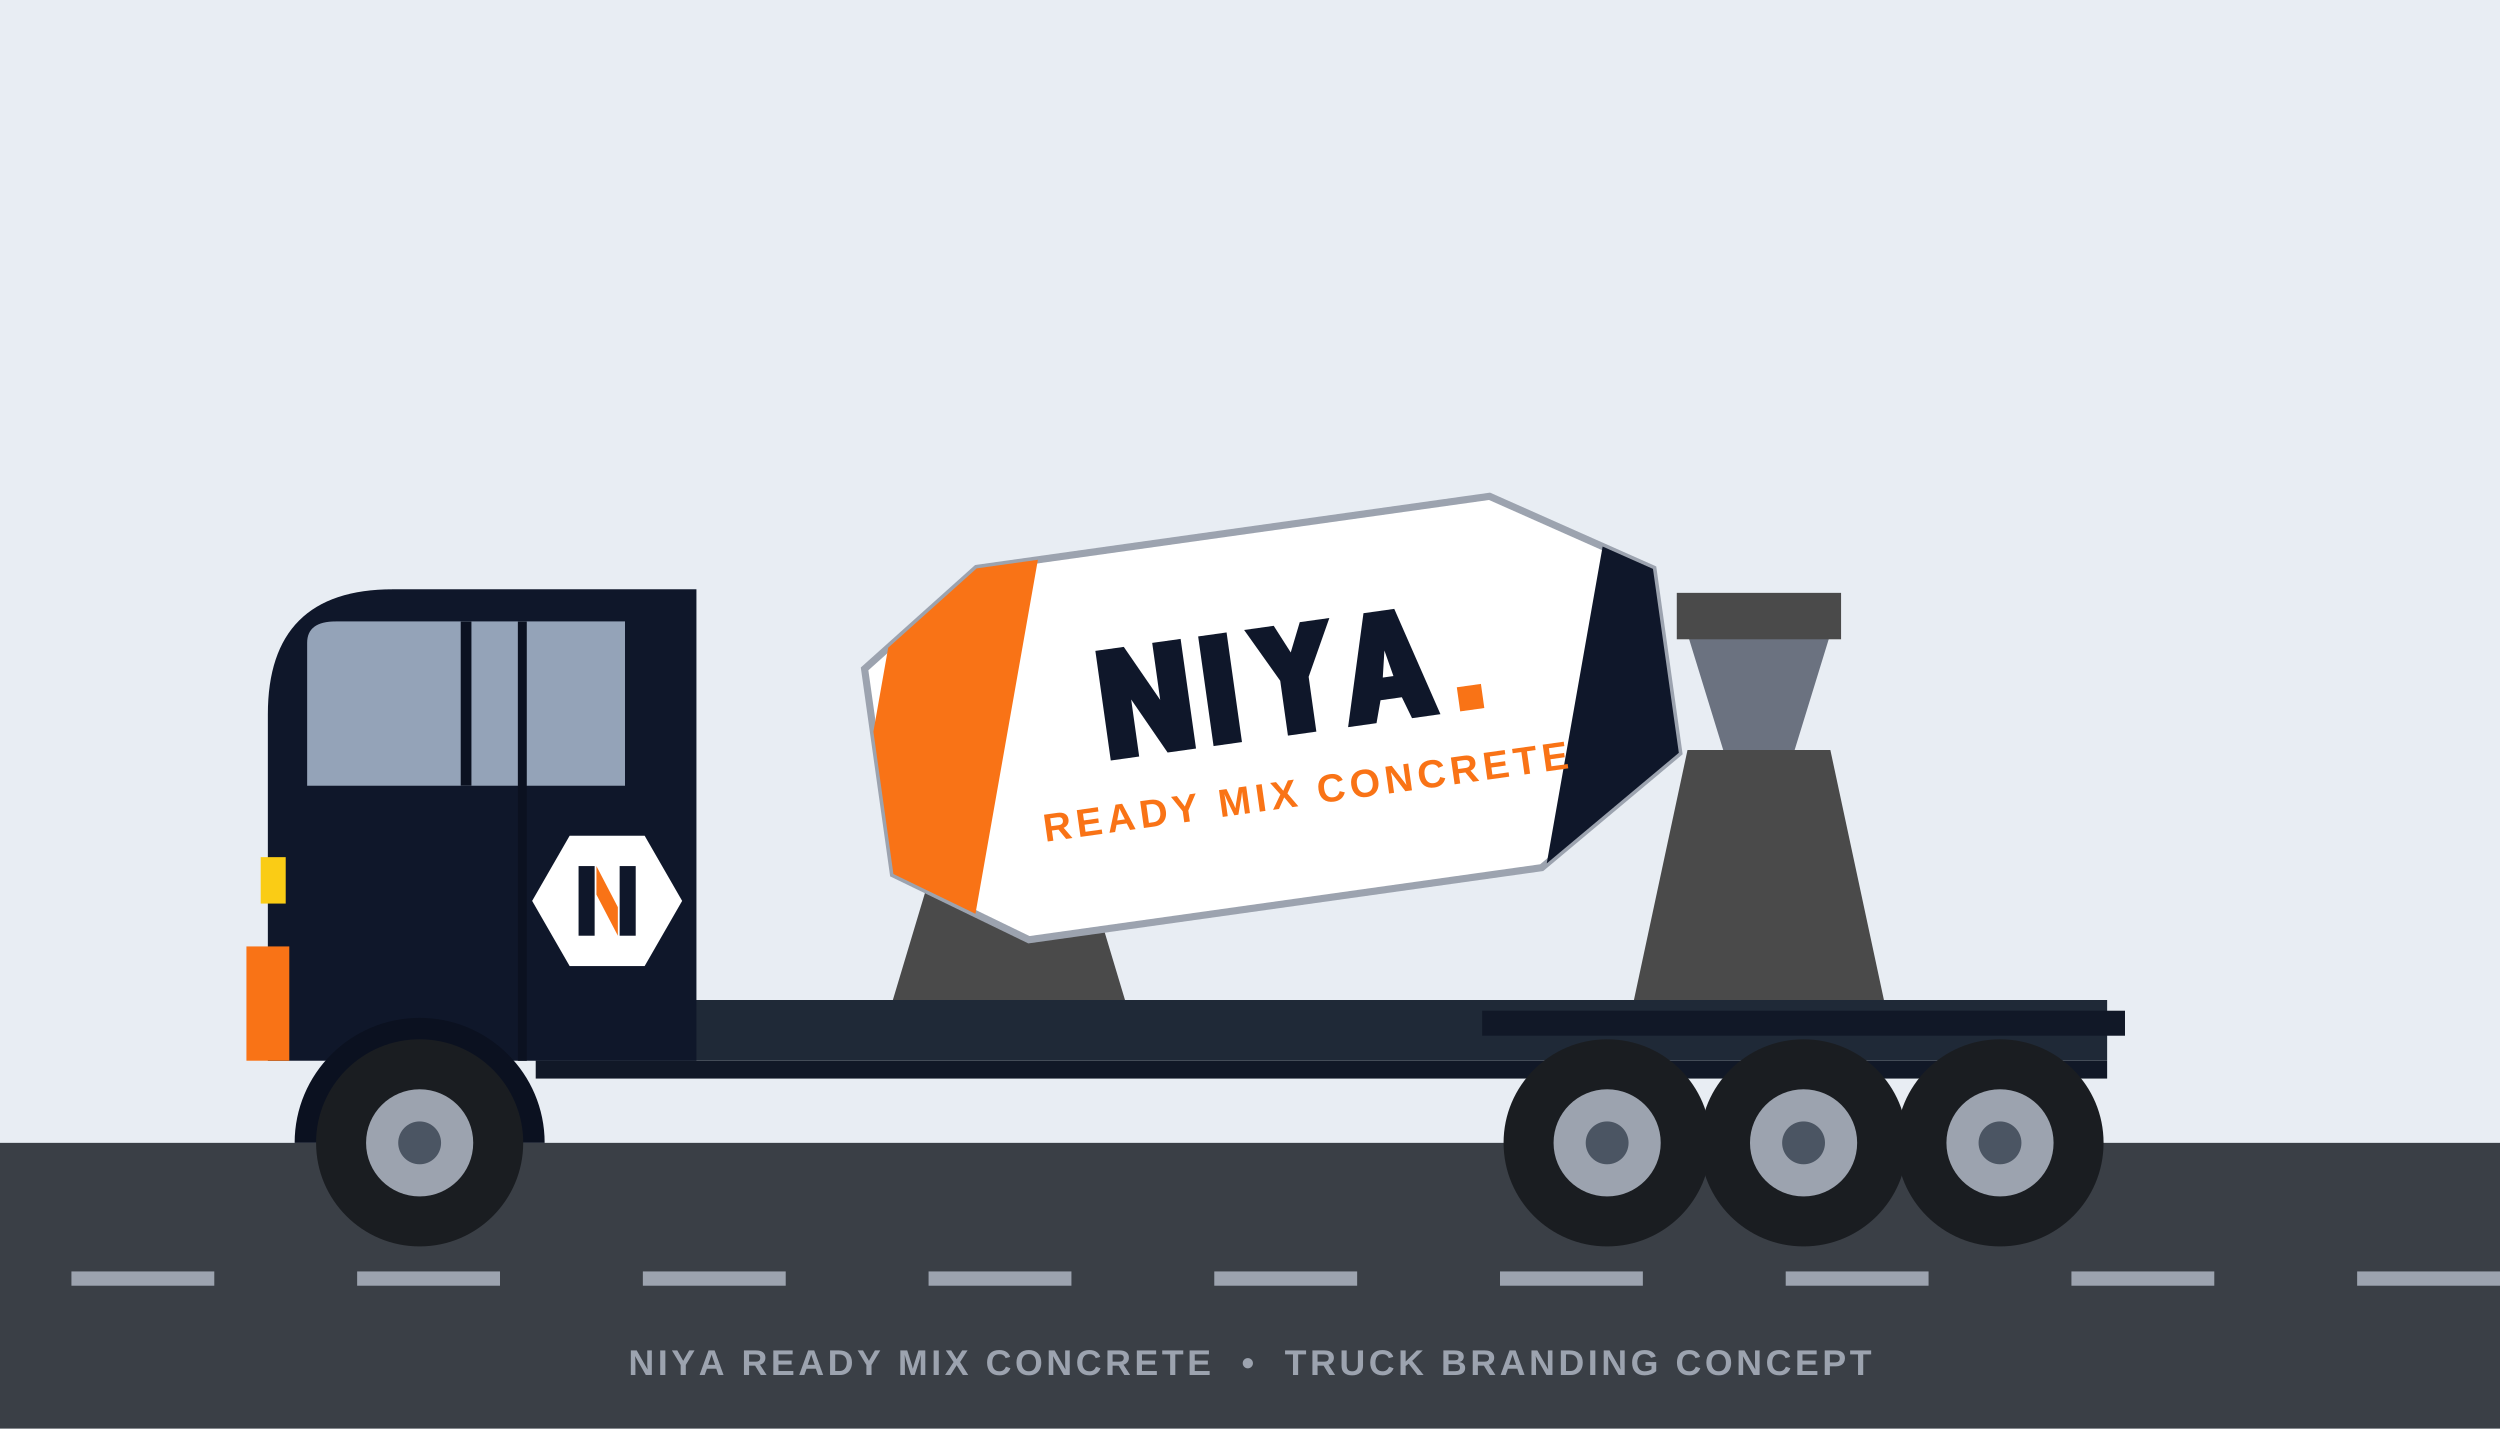
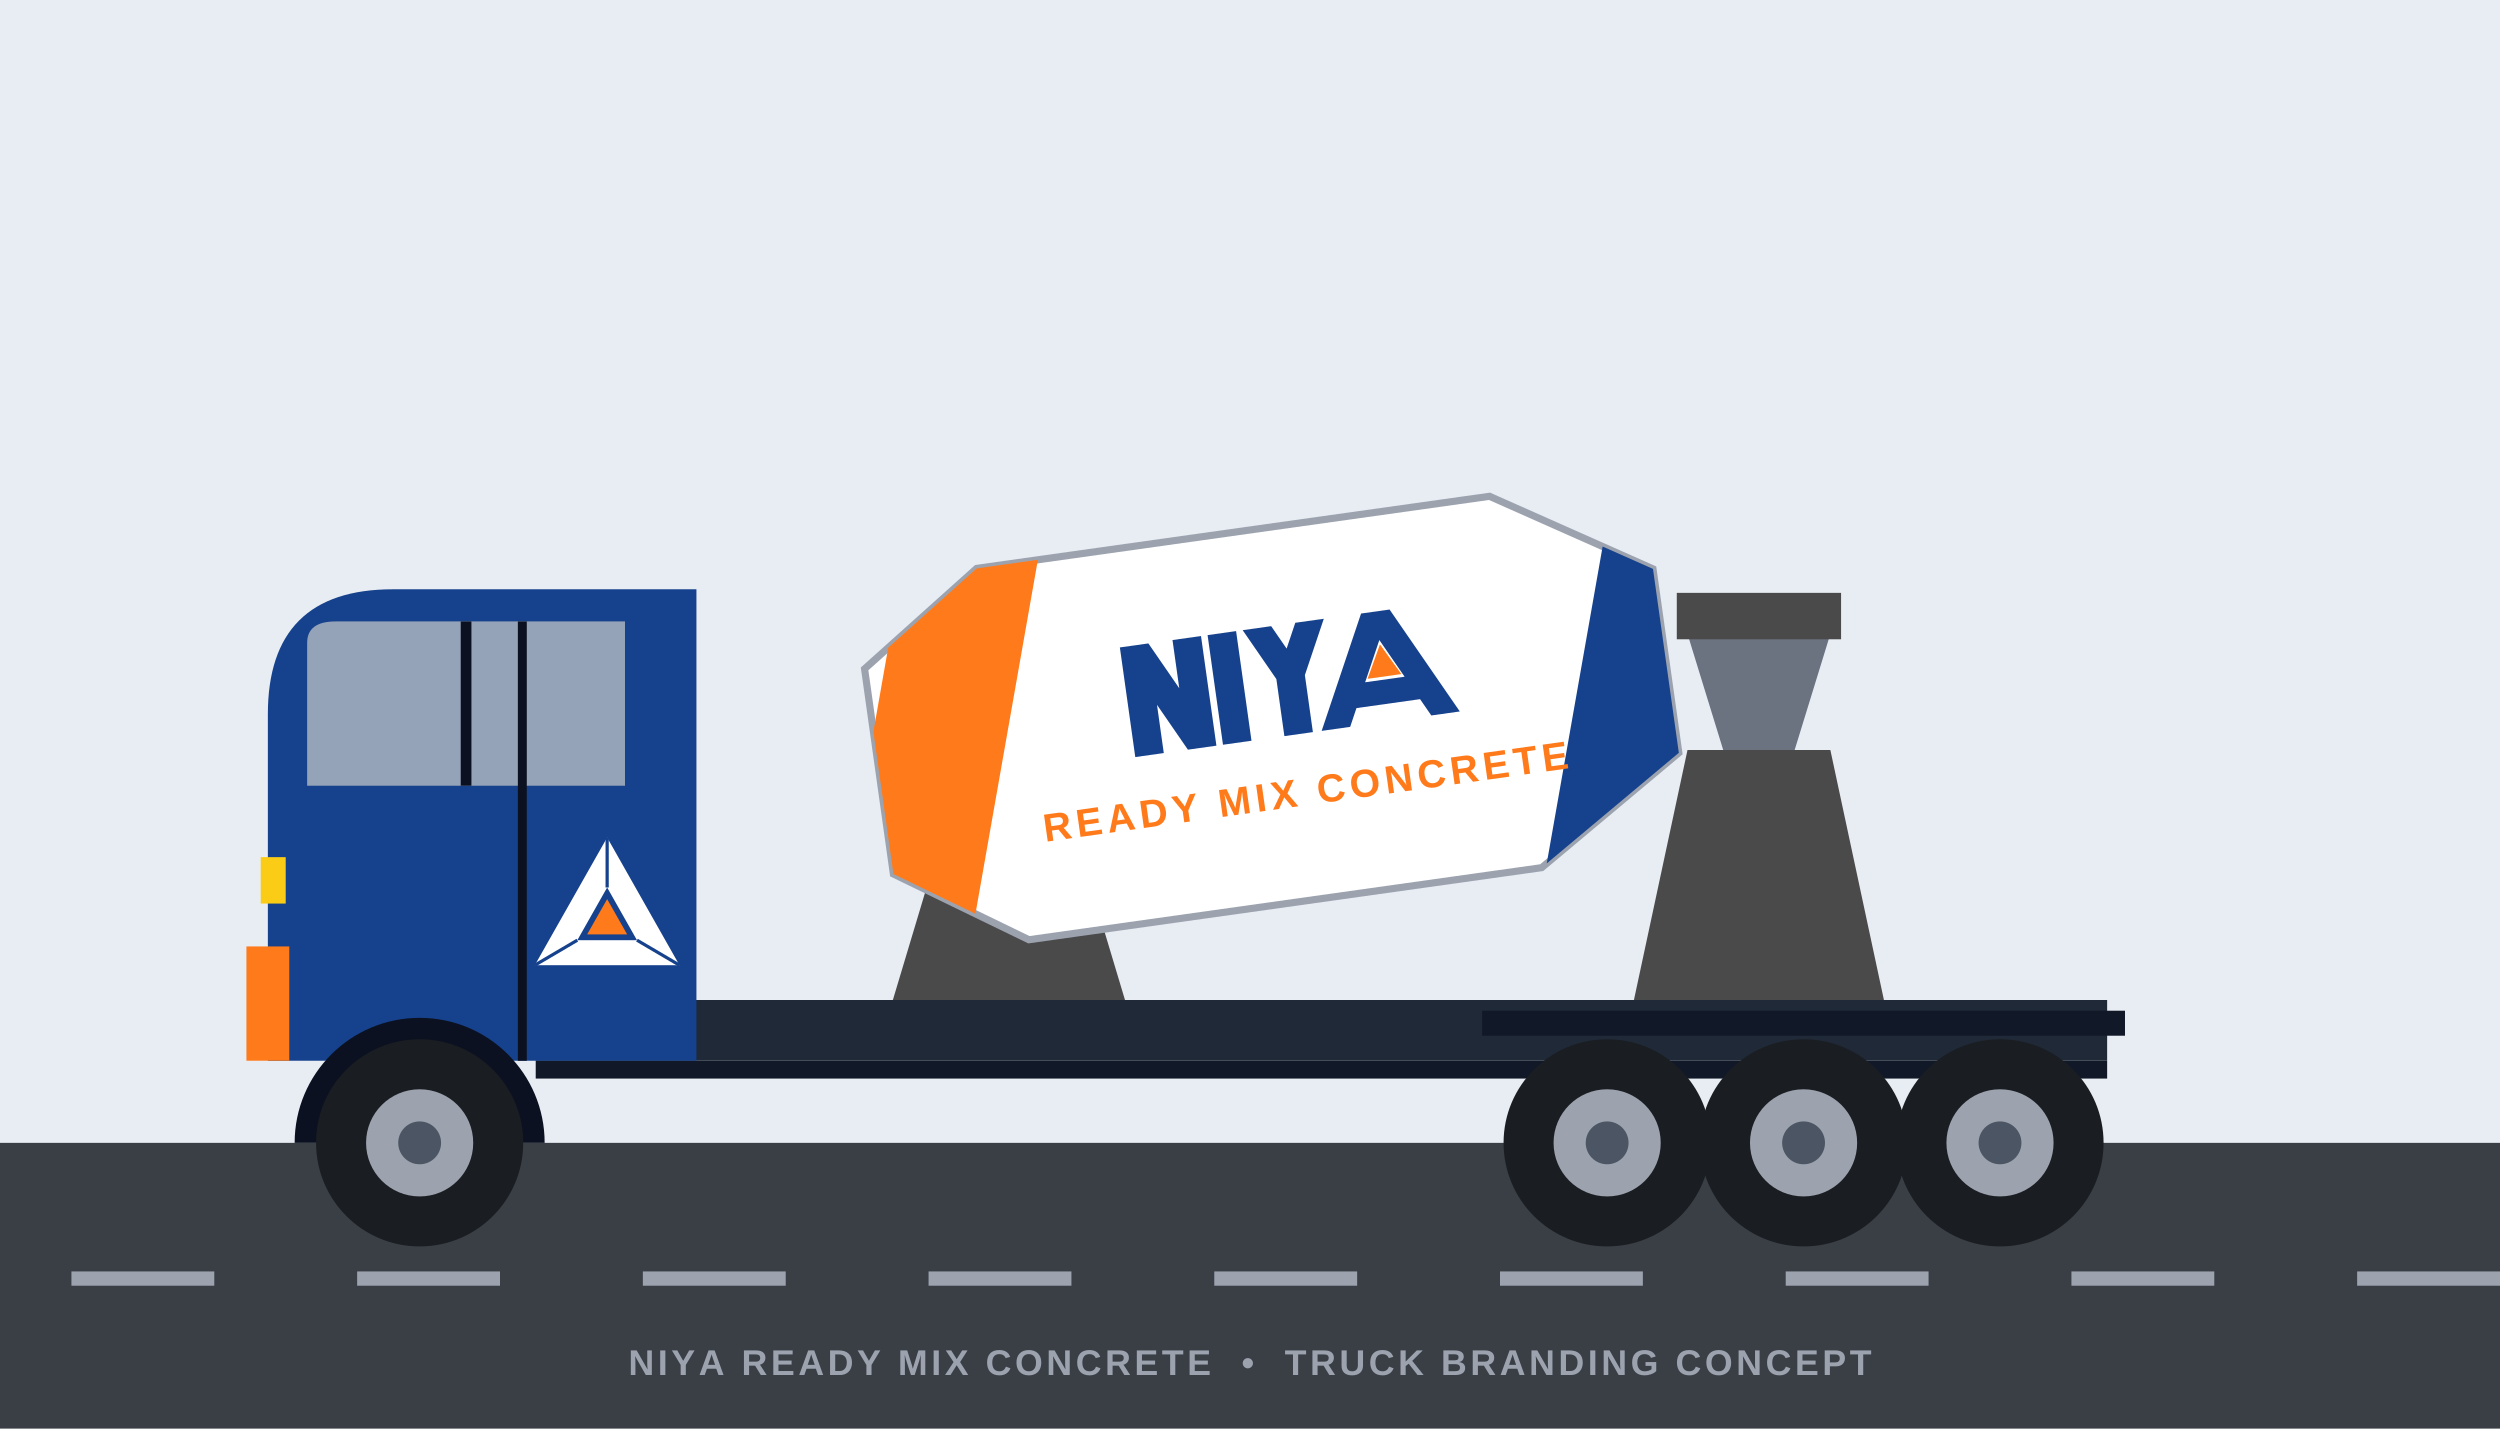
<svg xmlns="http://www.w3.org/2000/svg" viewBox="0 0 1400 800" width="1400" height="800">
  <rect width="1400" height="800" fill="#E8EDF3" />
  <rect y="640" width="1400" height="160" fill="#3A3F46" />
  <rect x="40" y="712" width="80" height="8" fill="#9CA3AF" />
  <rect x="200" y="712" width="80" height="8" fill="#9CA3AF" />
  <rect x="360" y="712" width="80" height="8" fill="#9CA3AF" />
  <rect x="520" y="712" width="80" height="8" fill="#9CA3AF" />
  <rect x="680" y="712" width="80" height="8" fill="#9CA3AF" />
  <rect x="840" y="712" width="80" height="8" fill="#9CA3AF" />
  <rect x="1000" y="712" width="80" height="8" fill="#9CA3AF" />
  <rect x="1160" y="712" width="80" height="8" fill="#9CA3AF" />
  <rect x="1320" y="712" width="80" height="8" fill="#9CA3AF" />
  <rect x="300" y="560" width="880" height="34" fill="#1F2937" />
  <rect x="300" y="594" width="880" height="10" fill="#111827" />
-   <path d="M150,594 L150,400 Q150,330 220,330 L390,330 L390,594 Z" fill="#0F172A" />
+   <path d="M150,594 L150,400 Q150,330 220,330 L390,330 L390,594 Z" fill="#16418C" />
  <path d="M172,440 L172,360 Q172,348 188,348 L350,348 L350,440 Z" fill="#94A3B8" />
  <rect x="258" y="348" width="6" height="92" fill="#0B1120" />
-   <rect x="138" y="530" width="24" height="64" fill="#F97316" />
+   <rect x="138" y="530" width="24" height="64" fill="#FF7A1A" />
  <rect x="146" y="480" width="14" height="26" fill="#FACC15" />
  <rect x="290" y="348" width="5" height="246" fill="#0B1120" />
  <g transform="translate(298.00 468.00) scale(0.5)">
-     <polygon points="0,73 42,0 126,0 168,73 126,146 42,146" fill="#FFFFFF" />
-     <rect x="52" y="34" width="18" height="78" fill="#0F172A" />
-     <rect x="98" y="34" width="18" height="78" fill="#0F172A" />
-     <polygon points="72,34 96,80 96,112 72,66" fill="#F97316" />
+     <polygon points="84.0,2.0 3.0,145.0 165.0,145.0" fill="#FFFFFF" />
+     <polygon points="84.0,58.0 50.6,117.0 117.4,117.0" fill="#16418C" />
+     <line x1="84.0" y1="2.0" x2="84.0" y2="58.0" stroke="#16418C" stroke-width="3.6" />
+     <line x1="3.0" y1="145.0" x2="50.6" y2="117.0" stroke="#16418C" stroke-width="3.6" />
+     <line x1="165.0" y1="145.0" x2="117.4" y2="117.0" stroke="#16418C" stroke-width="3.6" />
+     <polygon points="84.0,71.0 61.6,110.5 106.4,110.5" fill="#FF7A1A" />
  </g>
  <polygon points="915,560 1055,560 1025,420 945,420" fill="#4A4A4A" />
  <polygon points="945,355 1025,355 1005,420 965,420" fill="#6B7280" />
  <rect x="939" y="332" width="92" height="26" fill="#4A4A4A" />
  <polygon points="500,560 630,560 600,460 530,460" fill="#4A4A4A" />
  <g transform="rotate(-8 720 400)">
    <defs>
      <clipPath id="drum">
        <path d="M490,342 L560,295 L850,295 L935,348 L935,452 L850,505 L560,505 L490,458 Z" />
      </clipPath>
    </defs>
    <path d="M490,342 L560,295 L850,295 L935,348 L935,452 L850,505 L560,505 L490,458 Z" fill="#FFFFFF" stroke="#9CA3AF" stroke-width="4" />
    <g clip-path="url(#drum)">
-       <rect x="485" y="280" width="74" height="240" fill="#F97316" transform="rotate(18 530 400)" />
-       <rect x="888" y="280" width="64" height="240" fill="#0F172A" transform="rotate(18 915 400)" />
+       <rect x="485" y="280" width="74" height="240" fill="#FF7A1A" transform="rotate(18 530 400)" />
+       <rect x="888" y="280" width="64" height="240" fill="#16418C" transform="rotate(18 915 400)" />
    </g>
-     <g fill="#0F172A" fill-rule="evenodd">
-       <path transform="translate(619.38 350.00) scale(0.6696 0.62)" d="M0 100 L0 0 L24 0 L48 52 L48 0 L72 0 L72 100 L48 100 L24 48 L24 100 Z" />
-       <path transform="translate(677.51 350.00) scale(0.6696 0.62)" d="M0 0 L24 0 L24 100 L0 100 Z" />
-       <path transform="translate(703.50 350.00) scale(0.6696 0.62)" d="M0 0 L25 0 L36 26 L47 0 L72 0 L48 50 L48 100 L24 100 L24 50 Z" />
-       <path transform="translate(753.59 350.00) scale(0.6696 0.62)" d="M26 0 L52 0 L78 100 L54 100 L48 80 L30 80 L24 100 L0 100 Z M34.5 60 L43.5 60 L39 36 Z" />
+     <g fill="#16418C" fill-rule="evenodd">
+       <path transform="translate(633.24 350.00) scale(0.62)" d="M0 100 L0 0 L26 0 L48 44 L48 0 L74 0 L74 100 L48 100 L26 56 L26 100 Z" />
+       <path transform="translate(682.84 350.00) scale(0.62)" d="M0 0 L26 0 L26 100 L0 100 Z" />
+       <path transform="translate(702.68 350.00) scale(0.62)" d="M0 0 L26 0 L37 22 L48 0 L74 0 L50 48 L50 100 L24 100 L24 48 Z" />
+       <path transform="translate(738.64 350.00) scale(0.62)" d="M50 0 L76 0 L126 100 L100 100 L92 84 L34 84 L26 100 L0 100 Z M63 26 L81 62 L45 62 Z" />
+       <polygon points="63,30 78.4,59.2 47.6,59.2" fill="#FF7A1A" transform="translate(738.64 350.00) scale(0.62)" />
    </g>
-     <rect x="816.98" y="398.36" width="13.64" height="13.64" fill="#F97316" />
-     <g fill="#F97316">
+     <g fill="#FF7A1A">
      <path transform="translate(576.66 452.00) scale(0.010742 -0.010742)" d="M1105 0 778 535H432V0H137V1409H841Q1093 1409 1230.0 1300.5Q1367 1192 1367 989Q1367 841 1283.0 733.5Q1199 626 1056 592L1437 0ZM1070 977Q1070 1180 810 1180H432V764H818Q942 764 1006.0 820.0Q1070 876 1070 977Z" />
      <path transform="translate(595.19 452.00) scale(0.010742 -0.010742)" d="M137 0V1409H1245V1181H432V827H1184V599H432V228H1286V0Z" />
      <path transform="translate(612.50 452.00) scale(0.010742 -0.010742)" d="M1133 0 1008 360H471L346 0H51L565 1409H913L1425 0ZM739 1192 733 1170Q723 1134 709.0 1088.0Q695 1042 537 582H942L803 987L760 1123Z" />
      <path transform="translate(631.03 452.00) scale(0.010742 -0.010742)" d="M1393 715Q1393 497 1307.5 334.5Q1222 172 1065.5 86.0Q909 0 707 0H137V1409H647Q1003 1409 1198.0 1229.5Q1393 1050 1393 715ZM1096 715Q1096 942 978.0 1061.5Q860 1181 641 1181H432V228H682Q872 228 984.0 359.0Q1096 490 1096 715Z" />
      <path transform="translate(649.56 452.00) scale(0.010742 -0.010742)" d="M831 578V0H537V578L35 1409H344L682 813L1024 1409H1333Z" />
      <path transform="translate(675.62 452.00) scale(0.010742 -0.010742)" d="M1307 0V854Q1307 883 1307.5 912.0Q1308 941 1317 1161Q1246 892 1212 786L958 0H748L494 786L387 1161Q399 929 399 854V0H137V1409H532L784 621L806 545L854 356L917 582L1176 1409H1569V0Z" />
      <path transform="translate(696.59 452.00) scale(0.010742 -0.010742)" d="M137 0V1409H432V0Z" />
      <path transform="translate(705.34 452.00) scale(0.010742 -0.010742)" d="M1038 0 684 561 330 0H18L506 741L59 1409H371L684 911L997 1409H1307L879 741L1348 0Z" />
      <path transform="translate(731.41 452.00) scale(0.010742 -0.010742)" d="M795 212Q1062 212 1166 480L1423 383Q1340 179 1179.5 79.5Q1019 -20 795 -20Q455 -20 269.5 172.5Q84 365 84 711Q84 1058 263.0 1244.0Q442 1430 782 1430Q1030 1430 1186.0 1330.5Q1342 1231 1405 1038L1145 967Q1112 1073 1015.5 1135.5Q919 1198 788 1198Q588 1198 484.5 1074.0Q381 950 381 711Q381 468 487.5 340.0Q594 212 795 212Z" />
      <path transform="translate(749.94 452.00) scale(0.010742 -0.010742)" d="M1507 711Q1507 491 1420.0 324.0Q1333 157 1171.0 68.5Q1009 -20 793 -20Q461 -20 272.5 175.5Q84 371 84 711Q84 1050 272.0 1240.0Q460 1430 795 1430Q1130 1430 1318.5 1238.0Q1507 1046 1507 711ZM1206 711Q1206 939 1098.0 1068.5Q990 1198 795 1198Q597 1198 489.0 1069.5Q381 941 381 711Q381 479 491.5 345.5Q602 212 793 212Q991 212 1098.5 342.0Q1206 472 1206 711Z" />
      <path transform="translate(769.69 452.00) scale(0.010742 -0.010742)" d="M995 0 381 1085Q399 927 399 831V0H137V1409H474L1097 315Q1079 466 1079 590V1409H1341V0Z" />
      <path transform="translate(788.22 452.00) scale(0.010742 -0.010742)" d="M795 212Q1062 212 1166 480L1423 383Q1340 179 1179.5 79.5Q1019 -20 795 -20Q455 -20 269.5 172.5Q84 365 84 711Q84 1058 263.0 1244.0Q442 1430 782 1430Q1030 1430 1186.0 1330.5Q1342 1231 1405 1038L1145 967Q1112 1073 1015.5 1135.5Q919 1198 788 1198Q588 1198 484.5 1074.0Q381 950 381 711Q381 468 487.5 340.0Q594 212 795 212Z" />
      <path transform="translate(806.74 452.00) scale(0.010742 -0.010742)" d="M1105 0 778 535H432V0H137V1409H841Q1093 1409 1230.0 1300.5Q1367 1192 1367 989Q1367 841 1283.0 733.5Q1199 626 1056 592L1437 0ZM1070 977Q1070 1180 810 1180H432V764H818Q942 764 1006.0 820.0Q1070 876 1070 977Z" />
      <path transform="translate(825.27 452.00) scale(0.010742 -0.010742)" d="M137 0V1409H1245V1181H432V827H1184V599H432V228H1286V0Z" />
      <path transform="translate(842.59 452.00) scale(0.010742 -0.010742)" d="M773 1181V0H478V1181H23V1409H1229V1181Z" />
      <path transform="translate(858.66 452.00) scale(0.010742 -0.010742)" d="M137 0V1409H1245V1181H432V827H1184V599H432V228H1286V0Z" />
    </g>
  </g>
  <path d="M165,640 A70,70 0 0 1 305,640 L290,640 A55,55 0 0 0 180,640 Z" fill="#0B1120" />
  <circle cx="235" cy="640" r="58" fill="#1A1D21" />
  <circle cx="235" cy="640" r="30" fill="#9CA3AF" />
  <circle cx="235" cy="640" r="12" fill="#4B5563" />
  <circle cx="900" cy="640" r="58" fill="#1A1D21" />
  <circle cx="900" cy="640" r="30" fill="#9CA3AF" />
  <circle cx="900" cy="640" r="12" fill="#4B5563" />
  <circle cx="1010" cy="640" r="58" fill="#1A1D21" />
  <circle cx="1010" cy="640" r="30" fill="#9CA3AF" />
  <circle cx="1010" cy="640" r="12" fill="#4B5563" />
  <circle cx="1120" cy="640" r="58" fill="#1A1D21" />
  <circle cx="1120" cy="640" r="30" fill="#9CA3AF" />
  <circle cx="1120" cy="640" r="12" fill="#4B5563" />
  <rect x="830" y="566" width="360" height="14" fill="#111827" />
  <g fill="#9CA3AF">
    <path transform="translate(351.93 770.00) scale(0.009766 -0.009766)" d="M995 0 381 1085Q399 927 399 831V0H137V1409H474L1097 315Q1079 466 1079 590V1409H1341V0Z" />
    <path transform="translate(368.38 770.00) scale(0.009766 -0.009766)" d="M137 0V1409H432V0Z" />
    <path transform="translate(375.93 770.00) scale(0.009766 -0.009766)" d="M831 578V0H537V578L35 1409H344L682 813L1024 1409H1333Z" />
    <path transform="translate(391.27 770.00) scale(0.009766 -0.009766)" d="M1133 0 1008 360H471L346 0H51L565 1409H913L1425 0ZM739 1192 733 1170Q723 1134 709.0 1088.0Q695 1042 537 582H942L803 987L760 1123Z" />
    <path transform="translate(415.27 770.00) scale(0.009766 -0.009766)" d="M1105 0 778 535H432V0H137V1409H841Q1093 1409 1230.0 1300.5Q1367 1192 1367 989Q1367 841 1283.0 733.5Q1199 626 1056 592L1437 0ZM1070 977Q1070 1180 810 1180H432V764H818Q942 764 1006.0 820.0Q1070 876 1070 977Z" />
    <path transform="translate(431.72 770.00) scale(0.009766 -0.009766)" d="M137 0V1409H1245V1181H432V827H1184V599H432V228H1286V0Z" />
    <path transform="translate(447.06 770.00) scale(0.009766 -0.009766)" d="M1133 0 1008 360H471L346 0H51L565 1409H913L1425 0ZM739 1192 733 1170Q723 1134 709.0 1088.0Q695 1042 537 582H942L803 987L760 1123Z" />
    <path transform="translate(463.50 770.00) scale(0.009766 -0.009766)" d="M1393 715Q1393 497 1307.5 334.5Q1222 172 1065.5 86.0Q909 0 707 0H137V1409H647Q1003 1409 1198.0 1229.5Q1393 1050 1393 715ZM1096 715Q1096 942 978.0 1061.5Q860 1181 641 1181H432V228H682Q872 228 984.0 359.0Q1096 490 1096 715Z" />
    <path transform="translate(479.94 770.00) scale(0.009766 -0.009766)" d="M831 578V0H537V578L35 1409H344L682 813L1024 1409H1333Z" />
    <path transform="translate(502.84 770.00) scale(0.009766 -0.009766)" d="M1307 0V854Q1307 883 1307.5 912.0Q1308 941 1317 1161Q1246 892 1212 786L958 0H748L494 786L387 1161Q399 929 399 854V0H137V1409H532L784 621L806 545L854 356L917 582L1176 1409H1569V0Z" />
    <path transform="translate(521.50 770.00) scale(0.009766 -0.009766)" d="M137 0V1409H432V0Z" />
    <path transform="translate(529.06 770.00) scale(0.009766 -0.009766)" d="M1038 0 684 561 330 0H18L506 741L59 1409H371L684 911L997 1409H1307L879 741L1348 0Z" />
    <path transform="translate(551.95 770.00) scale(0.009766 -0.009766)" d="M795 212Q1062 212 1166 480L1423 383Q1340 179 1179.5 79.5Q1019 -20 795 -20Q455 -20 269.5 172.5Q84 365 84 711Q84 1058 263.0 1244.0Q442 1430 782 1430Q1030 1430 1186.0 1330.5Q1342 1231 1405 1038L1145 967Q1112 1073 1015.5 1135.5Q919 1198 788 1198Q588 1198 484.5 1074.0Q381 950 381 711Q381 468 487.5 340.0Q594 212 795 212Z" />
    <path transform="translate(568.40 770.00) scale(0.009766 -0.009766)" d="M1507 711Q1507 491 1420.0 324.0Q1333 157 1171.0 68.5Q1009 -20 793 -20Q461 -20 272.5 175.5Q84 371 84 711Q84 1050 272.0 1240.0Q460 1430 795 1430Q1130 1430 1318.5 1238.0Q1507 1046 1507 711ZM1206 711Q1206 939 1098.0 1068.5Q990 1198 795 1198Q597 1198 489.0 1069.5Q381 941 381 711Q381 479 491.5 345.5Q602 212 793 212Q991 212 1098.5 342.0Q1206 472 1206 711Z" />
    <path transform="translate(585.95 770.00) scale(0.009766 -0.009766)" d="M995 0 381 1085Q399 927 399 831V0H137V1409H474L1097 315Q1079 466 1079 590V1409H1341V0Z" />
    <path transform="translate(602.40 770.00) scale(0.009766 -0.009766)" d="M795 212Q1062 212 1166 480L1423 383Q1340 179 1179.5 79.5Q1019 -20 795 -20Q455 -20 269.5 172.5Q84 365 84 711Q84 1058 263.0 1244.0Q442 1430 782 1430Q1030 1430 1186.0 1330.5Q1342 1231 1405 1038L1145 967Q1112 1073 1015.5 1135.5Q919 1198 788 1198Q588 1198 484.5 1074.0Q381 950 381 711Q381 468 487.5 340.0Q594 212 795 212Z" />
    <path transform="translate(618.84 770.00) scale(0.009766 -0.009766)" d="M1105 0 778 535H432V0H137V1409H841Q1093 1409 1230.0 1300.5Q1367 1192 1367 989Q1367 841 1283.0 733.5Q1199 626 1056 592L1437 0ZM1070 977Q1070 1180 810 1180H432V764H818Q942 764 1006.0 820.0Q1070 876 1070 977Z" />
    <path transform="translate(635.28 770.00) scale(0.009766 -0.009766)" d="M137 0V1409H1245V1181H432V827H1184V599H432V228H1286V0Z" />
    <path transform="translate(650.62 770.00) scale(0.009766 -0.009766)" d="M773 1181V0H478V1181H23V1409H1229V1181Z" />
    <path transform="translate(664.84 770.00) scale(0.009766 -0.009766)" d="M137 0V1409H1245V1181H432V827H1184V599H432V228H1286V0Z" />
    <path transform="translate(695.29 770.00) scale(0.009766 -0.009766)" d="M651 676Q651 555 564.0 468.0Q477 381 356 381Q237 381 151.0 467.5Q65 554 65 676Q65 798 150.5 883.5Q236 969 356 969Q478 969 564.5 883.5Q651 798 651 676Z" />
    <path transform="translate(719.41 770.00) scale(0.009766 -0.009766)" d="M773 1181V0H478V1181H23V1409H1229V1181Z" />
    <path transform="translate(733.62 770.00) scale(0.009766 -0.009766)" d="M1105 0 778 535H432V0H137V1409H841Q1093 1409 1230.0 1300.5Q1367 1192 1367 989Q1367 841 1283.0 733.5Q1199 626 1056 592L1437 0ZM1070 977Q1070 1180 810 1180H432V764H818Q942 764 1006.0 820.0Q1070 876 1070 977Z" />
    <path transform="translate(750.07 770.00) scale(0.009766 -0.009766)" d="M723 -20Q432 -20 277.5 122.0Q123 264 123 528V1409H418V551Q418 384 497.5 297.5Q577 211 731 211Q889 211 974.0 301.5Q1059 392 1059 561V1409H1354V543Q1354 275 1188.5 127.5Q1023 -20 723 -20Z" />
    <path transform="translate(766.51 770.00) scale(0.009766 -0.009766)" d="M795 212Q1062 212 1166 480L1423 383Q1340 179 1179.5 79.5Q1019 -20 795 -20Q455 -20 269.5 172.5Q84 365 84 711Q84 1058 263.0 1244.0Q442 1430 782 1430Q1030 1430 1186.0 1330.5Q1342 1231 1405 1038L1145 967Q1112 1073 1015.5 1135.5Q919 1198 788 1198Q588 1198 484.5 1074.0Q381 950 381 711Q381 468 487.5 340.0Q594 212 795 212Z" />
    <path transform="translate(782.95 770.00) scale(0.009766 -0.009766)" d="M1112 0 606 647 432 514V0H137V1409H432V770L1067 1409H1411L809 813L1460 0Z" />
    <path transform="translate(806.95 770.00) scale(0.009766 -0.009766)" d="M1386 402Q1386 210 1242.0 105.0Q1098 0 842 0H137V1409H782Q1040 1409 1172.5 1319.5Q1305 1230 1305 1055Q1305 935 1238.5 852.5Q1172 770 1036 741Q1207 721 1296.5 633.5Q1386 546 1386 402ZM1008 1015Q1008 1110 947.5 1150.0Q887 1190 768 1190H432V841H770Q895 841 951.5 884.5Q1008 928 1008 1015ZM1090 425Q1090 623 806 623H432V219H817Q959 219 1024.5 270.5Q1090 322 1090 425Z" />
    <path transform="translate(823.40 770.00) scale(0.009766 -0.009766)" d="M1105 0 778 535H432V0H137V1409H841Q1093 1409 1230.0 1300.5Q1367 1192 1367 989Q1367 841 1283.0 733.5Q1199 626 1056 592L1437 0ZM1070 977Q1070 1180 810 1180H432V764H818Q942 764 1006.0 820.0Q1070 876 1070 977Z" />
    <path transform="translate(839.84 770.00) scale(0.009766 -0.009766)" d="M1133 0 1008 360H471L346 0H51L565 1409H913L1425 0ZM739 1192 733 1170Q723 1134 709.0 1088.0Q695 1042 537 582H942L803 987L760 1123Z" />
    <path transform="translate(856.28 770.00) scale(0.009766 -0.009766)" d="M995 0 381 1085Q399 927 399 831V0H137V1409H474L1097 315Q1079 466 1079 590V1409H1341V0Z" />
    <path transform="translate(872.73 770.00) scale(0.009766 -0.009766)" d="M1393 715Q1393 497 1307.5 334.5Q1222 172 1065.5 86.0Q909 0 707 0H137V1409H647Q1003 1409 1198.0 1229.5Q1393 1050 1393 715ZM1096 715Q1096 942 978.0 1061.5Q860 1181 641 1181H432V228H682Q872 228 984.0 359.0Q1096 490 1096 715Z" />
    <path transform="translate(889.17 770.00) scale(0.009766 -0.009766)" d="M137 0V1409H432V0Z" />
    <path transform="translate(896.73 770.00) scale(0.009766 -0.009766)" d="M995 0 381 1085Q399 927 399 831V0H137V1409H474L1097 315Q1079 466 1079 590V1409H1341V0Z" />
    <path transform="translate(913.17 770.00) scale(0.009766 -0.009766)" d="M806 211Q921 211 1029.0 244.5Q1137 278 1196 330V525H852V743H1466V225Q1354 110 1174.5 45.0Q995 -20 798 -20Q454 -20 269.0 170.5Q84 361 84 711Q84 1059 270.0 1244.5Q456 1430 805 1430Q1301 1430 1436 1063L1164 981Q1120 1088 1026.0 1143.0Q932 1198 805 1198Q597 1198 489.0 1072.0Q381 946 381 711Q381 472 492.5 341.5Q604 211 806 211Z" />
    <path transform="translate(938.28 770.00) scale(0.009766 -0.009766)" d="M795 212Q1062 212 1166 480L1423 383Q1340 179 1179.5 79.5Q1019 -20 795 -20Q455 -20 269.5 172.5Q84 365 84 711Q84 1058 263.0 1244.0Q442 1430 782 1430Q1030 1430 1186.0 1330.5Q1342 1231 1405 1038L1145 967Q1112 1073 1015.5 1135.5Q919 1198 788 1198Q588 1198 484.5 1074.0Q381 950 381 711Q381 468 487.5 340.0Q594 212 795 212Z" />
    <path transform="translate(954.73 770.00) scale(0.009766 -0.009766)" d="M1507 711Q1507 491 1420.0 324.0Q1333 157 1171.0 68.5Q1009 -20 793 -20Q461 -20 272.5 175.5Q84 371 84 711Q84 1050 272.0 1240.0Q460 1430 795 1430Q1130 1430 1318.5 1238.0Q1507 1046 1507 711ZM1206 711Q1206 939 1098.0 1068.5Q990 1198 795 1198Q597 1198 489.0 1069.5Q381 941 381 711Q381 479 491.5 345.5Q602 212 793 212Q991 212 1098.5 342.0Q1206 472 1206 711Z" />
    <path transform="translate(972.28 770.00) scale(0.009766 -0.009766)" d="M995 0 381 1085Q399 927 399 831V0H137V1409H474L1097 315Q1079 466 1079 590V1409H1341V0Z" />
    <path transform="translate(988.73 770.00) scale(0.009766 -0.009766)" d="M795 212Q1062 212 1166 480L1423 383Q1340 179 1179.5 79.5Q1019 -20 795 -20Q455 -20 269.5 172.5Q84 365 84 711Q84 1058 263.0 1244.0Q442 1430 782 1430Q1030 1430 1186.0 1330.5Q1342 1231 1405 1038L1145 967Q1112 1073 1015.5 1135.5Q919 1198 788 1198Q588 1198 484.5 1074.0Q381 950 381 711Q381 468 487.5 340.0Q594 212 795 212Z" />
    <path transform="translate(1005.17 770.00) scale(0.009766 -0.009766)" d="M137 0V1409H1245V1181H432V827H1184V599H432V228H1286V0Z" />
    <path transform="translate(1020.51 770.00) scale(0.009766 -0.009766)" d="M1296 963Q1296 827 1234.0 720.0Q1172 613 1056.5 554.5Q941 496 782 496H432V0H137V1409H770Q1023 1409 1159.5 1292.5Q1296 1176 1296 963ZM999 958Q999 1180 737 1180H432V723H745Q867 723 933.0 783.5Q999 844 999 958Z" />
    <path transform="translate(1035.85 770.00) scale(0.009766 -0.009766)" d="M773 1181V0H478V1181H23V1409H1229V1181Z" />
  </g>
</svg>
